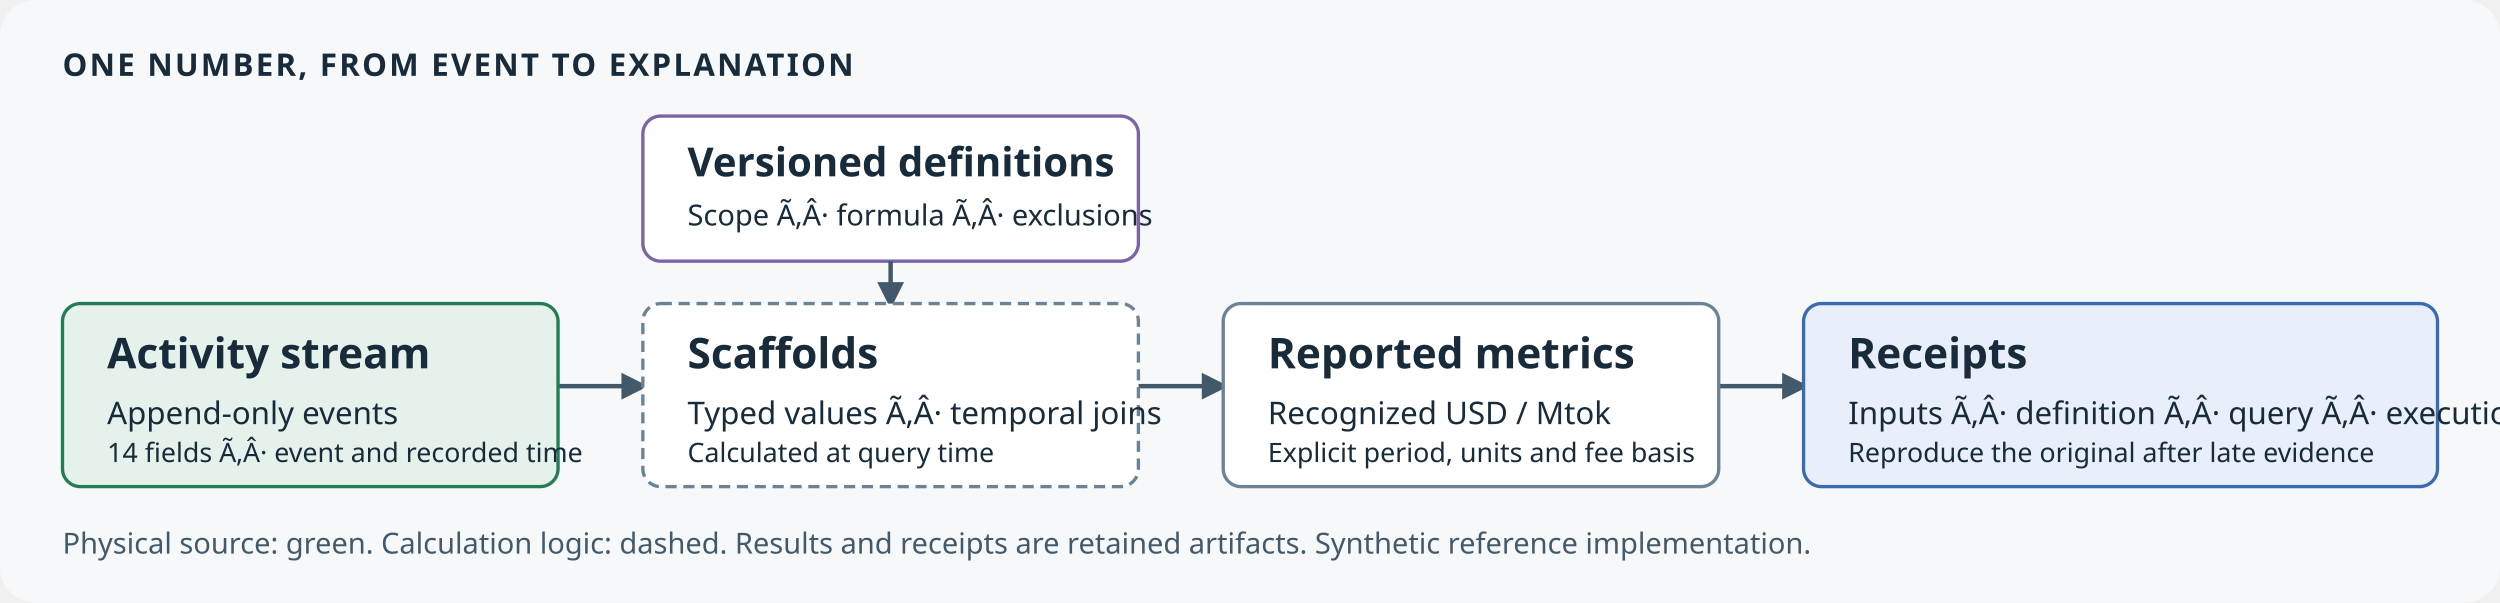
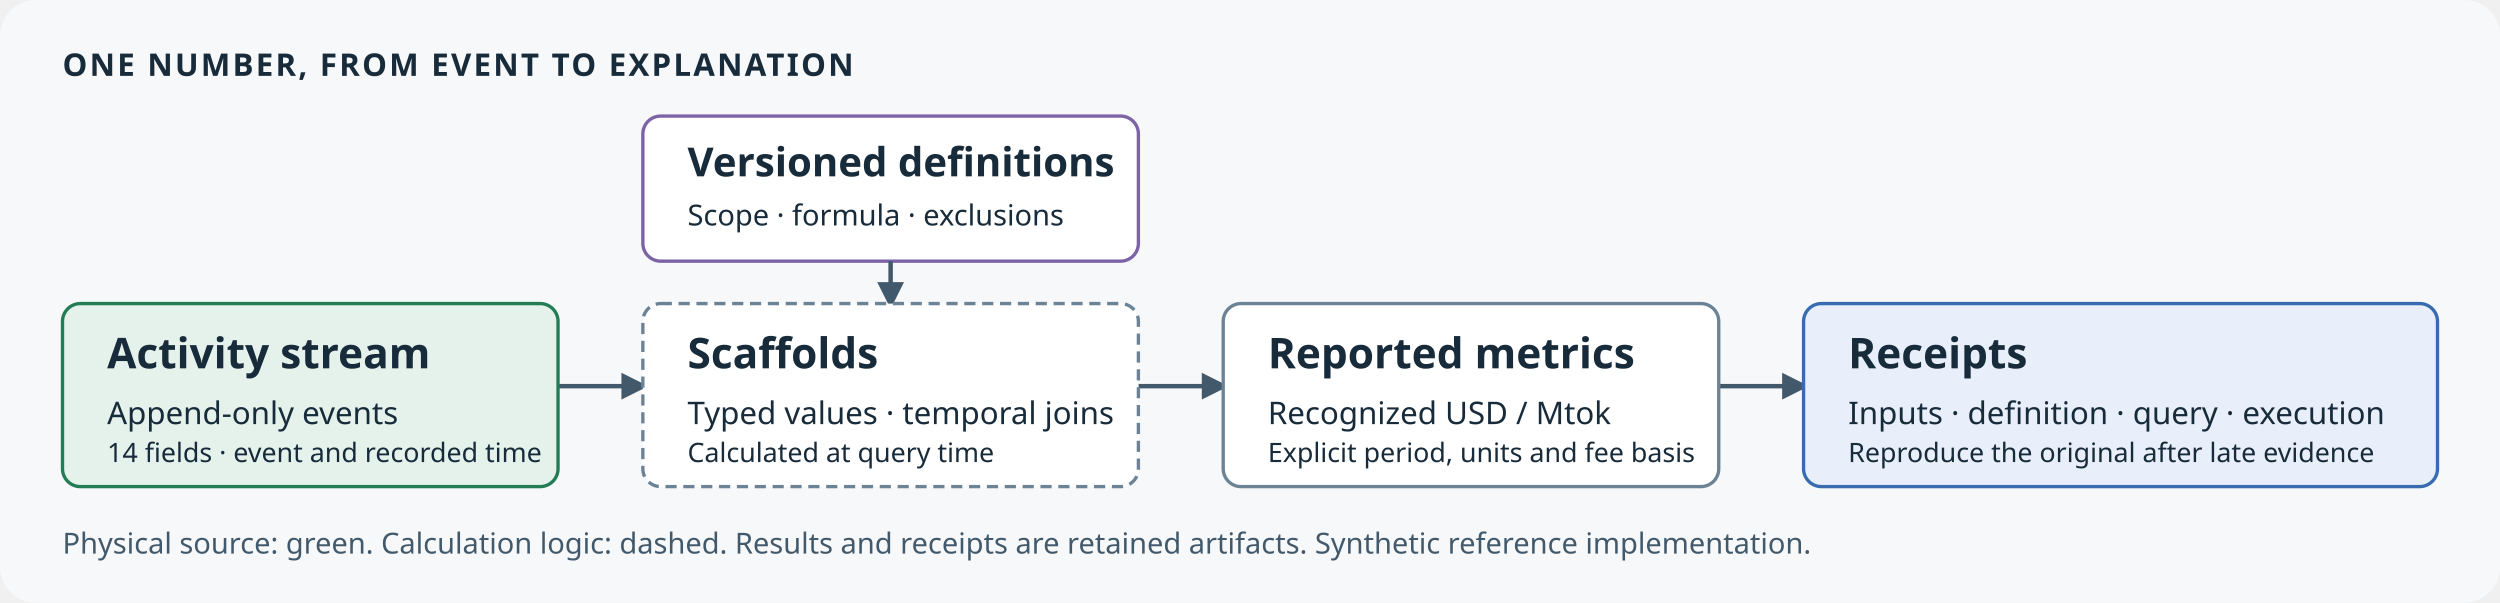
<svg xmlns="http://www.w3.org/2000/svg" viewBox="0 0 1120 270" role="img" aria-labelledby="title desc">
  <defs>
    <marker id="arrow" viewBox="0 0 10 10" refX="8" refY="5" markerWidth="6" markerHeight="6" orient="auto-start-reverse">
      <path d="M0 0L10 5L0 10z" fill="#42596b" />
    </marker>
  </defs>
  <rect width="1120" height="270" rx="16" fill="#f6f8fa" />
  <g font-family="system-ui,Segoe UI,sans-serif" fill="#182b3a">
    <text x="28" y="34" font-size="14" font-weight="700" letter-spacing="1">ONE NUMBER, FROM EVENT TO EXPLANATION</text>
    <rect x="288" y="52" width="222" height="65" rx="8" fill="#fff" stroke="#7b63a6" stroke-width="1.5" />
    <text x="308" y="79" font-size="18" font-weight="650">Versioned definitions</text>
-     <text x="308" y="101" font-size="13">Scope Ã‚Â· formula Ã‚Â· exclusions</text>
+     <text x="308" y="101" font-size="13">Scope · formula · exclusions</text>
    <g stroke="#42596b" stroke-width="2" marker-end="url(#arrow)">
      <path d="M250 173H288" />
      <path d="M510 173H548" />
      <path d="M770 173H808" />
      <path d="M399 117V136" />
    </g>
    <rect x="28" y="136" width="222" height="82" rx="8" fill="#e5f2ec" stroke="#247c55" stroke-width="1.5" />
    <text x="48" y="165" font-size="19" font-weight="650">Activity stream</text>
    <text x="48" y="190" font-size="14">Append-only events</text>
-     <text x="48" y="207" font-size="12">14 fields Ã‚Â· event and recorded time</text>
+     <text x="48" y="207" font-size="12">14 fields · event and recorded time</text>
    <rect x="288" y="136" width="222" height="82" rx="8" fill="#fff" stroke="#6b8395" stroke-width="1.5" stroke-dasharray="5 3" />
    <text x="308" y="165" font-size="19" font-weight="650">Scaffolds</text>
-     <text x="308" y="190" font-size="14">Typed values Ã‚Â· temporal joins</text>
+     <text x="308" y="190" font-size="14">Typed values · temporal joins</text>
    <text x="308" y="207" font-size="12">Calculated at query time</text>
    <rect x="548" y="136" width="222" height="82" rx="8" fill="#fff" stroke="#6b8395" stroke-width="1.5" />
    <text x="568" y="165" font-size="19" font-weight="650">Reported metrics</text>
    <text x="568" y="190" font-size="14">Recognized USD / Mtok</text>
    <text x="568" y="207" font-size="12">Explicit period, units and fee basis</text>
    <rect x="808" y="136" width="284" height="82" rx="8" fill="#e8effa" stroke="#386baf" stroke-width="1.5" />
    <text x="828" y="165" font-size="19" font-weight="650">Receipts</text>
-     <text x="828" y="190" font-size="14">Inputs Ã‚Â· definition Ã‚Â· query Ã‚Â· execution</text>
+     <text x="828" y="190" font-size="14">Inputs · definition · query · execution</text>
    <text x="828" y="207" font-size="12">Reproduce the original after late evidence</text>
    <text x="28" y="248" font-size="13" fill="#42596b">Physical source: green. Calculation logic: dashed. Results and receipts are retained artifacts. Synthetic reference implementation.</text>
  </g>
</svg>
